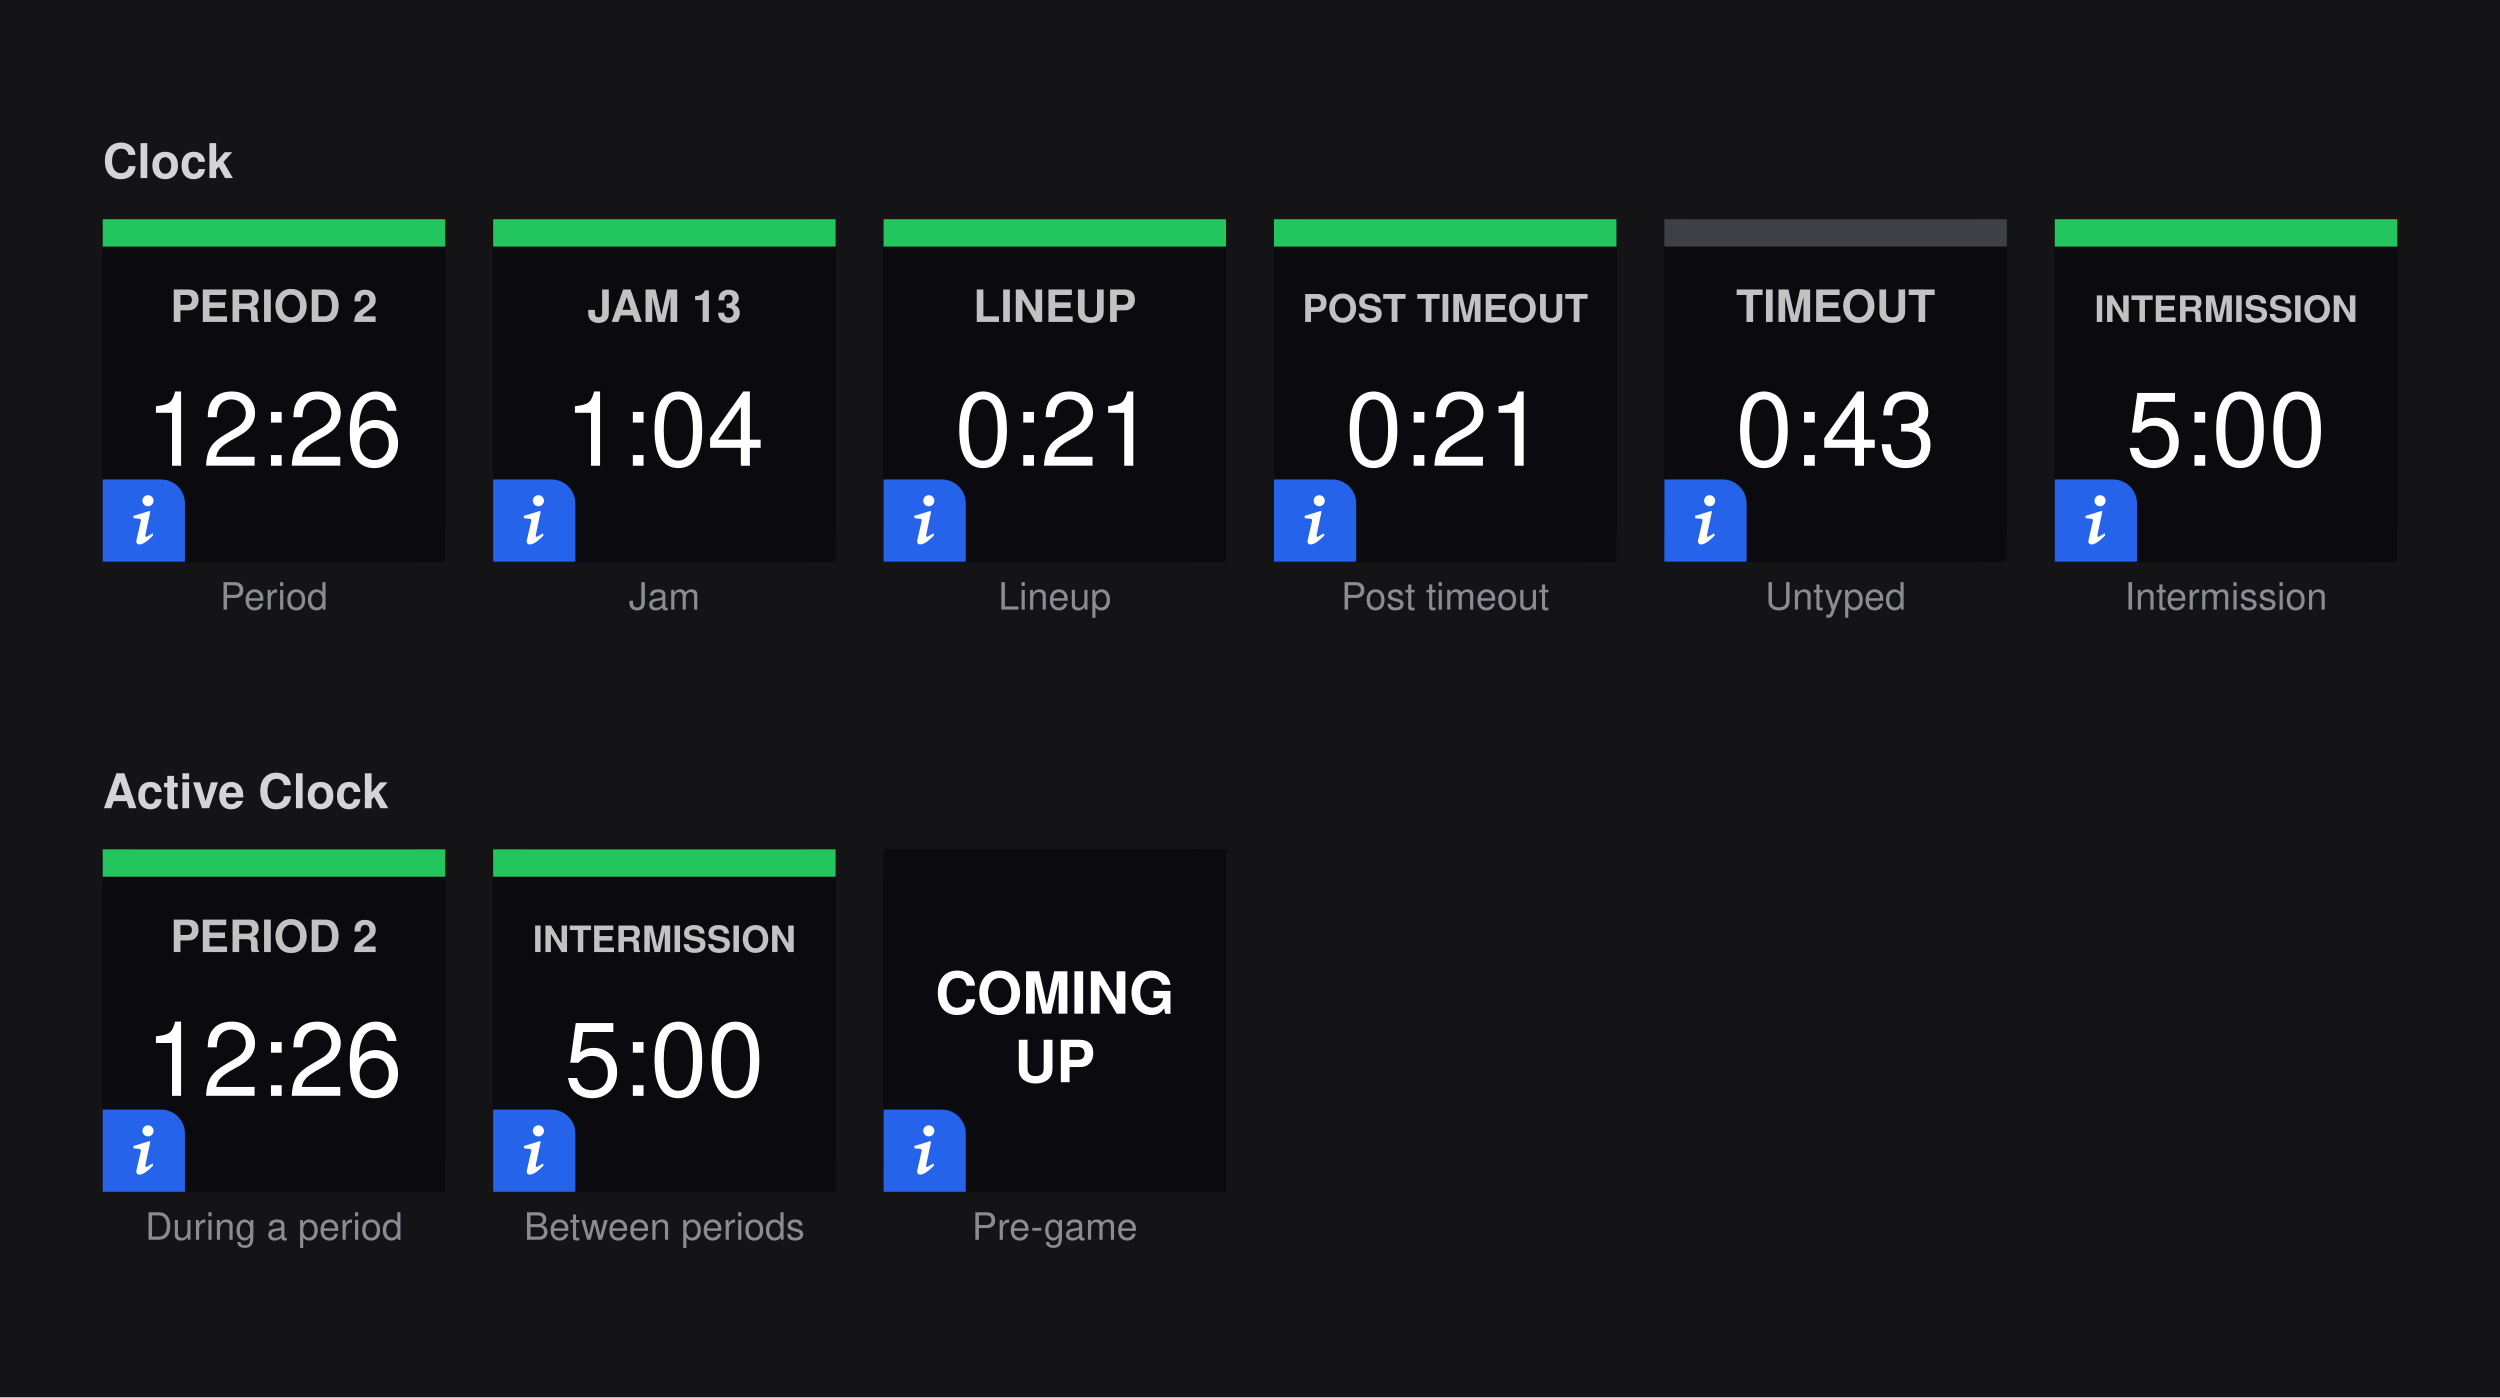
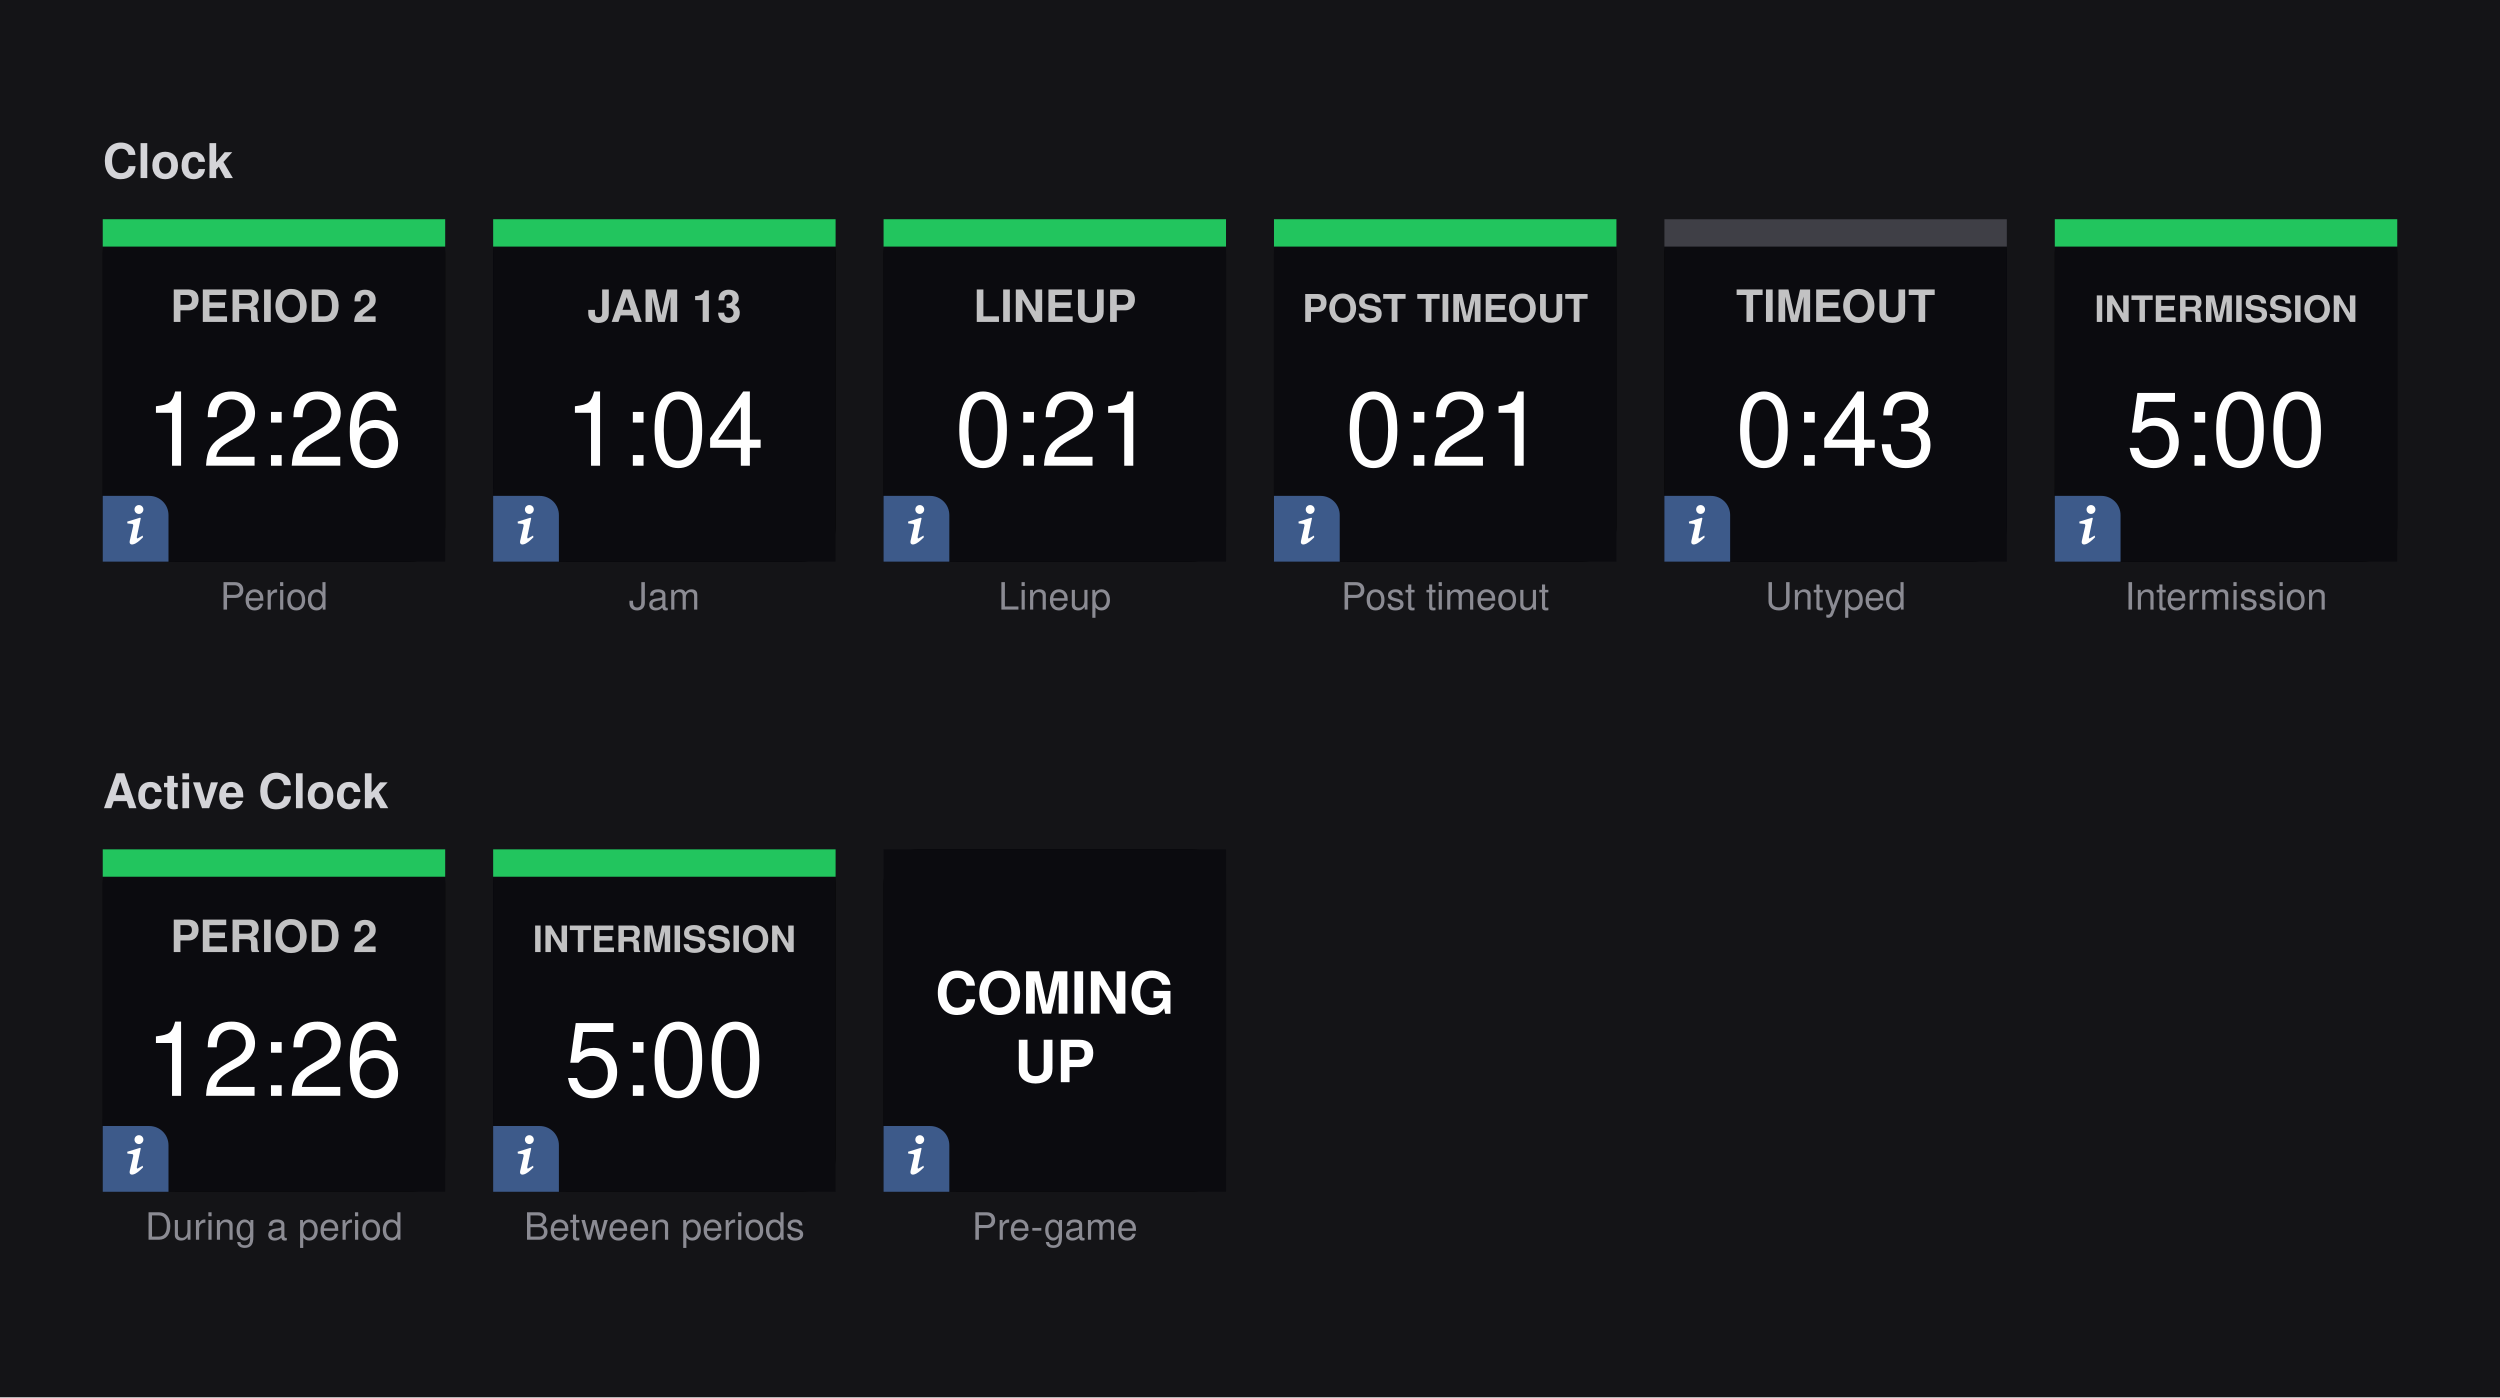
<svg xmlns="http://www.w3.org/2000/svg" viewBox="0 0 730 408" width="730" height="408" role="img" aria-label="Plugin buttons and the states they show">
  <rect width="730" height="408" fill="#141417" />
  <text x="30" y="52" font-family="'Helvetica Neue', Helvetica, Arial, sans-serif" font-size="14" font-weight="bold" fill="#d4d4d8" text-anchor="start">Clock</text>
  <svg x="30" y="64" width="100" height="100" viewBox="0 0 100 100">
    <rect width="100" height="100" rx="10" fill="#000000" />
    <g clip-path="inset(0 round 10px)">
      <rect width="100" height="100" fill="#0b0b0f" />
      <rect width="100" height="8" fill="#22c55e" />
      <text x="50" y="30" fill="#ffffff" font-family="'Helvetica Neue', Helvetica, Arial, sans-serif" font-size="13" font-weight="700" text-anchor="middle" opacity="0.75">PERIOD 2</text>
      <text x="50" y="72" fill="#ffffff" font-family="'Helvetica Neue', Helvetica, Arial, sans-serif" font-size="30" font-weight="400" text-anchor="middle">12:26</text>
-       <path d="M 0 74 H 17 A 9 9 0 0 1 26 83 V 100 H 0 Z" fill="#0b0b0f" />
-       <path d="M 0 76 H 17 A 7 7 0 0 1 24 83 V 100 H 0 Z" fill="#2563eb" />
-       <g transform="translate(8.94 80.56) scale(0.15)" fill="#ffffff">
+       <path d="M 0 78.8 H 13.6 A 7.6 7.6 0 0 1 21.2 86.4 V 100 H 0 Z" fill="#0b0b0f" />
+       <path d="M 0 80.8 H 13.6 A 5.6 5.6 0 0 1 19.2 86.4 V 100 H 0 Z" fill="#3d5a8a" />
+       <g transform="translate(7.15 83.45) scale(0.12)" fill="#ffffff">
        <circle cx="28.5" cy="11" r="10.8" />
        <path d="M 0.5 45 L 0 40.5 C 11 37.5 21 34 31 31 L 33 32 L 23.5 77 C 22.8 81 24.3 82.5 27 80.5 L 37.5 74.5 L 38.5 78.5 C 30 87 22 94.5 13.5 96 C 7.5 97 5 93 6 88 L 14.5 51 C 15.2 47 13 45.5 10 46 Z" />
      </g>
    </g>
  </svg>
  <text x="80" y="178" font-family="'Helvetica Neue', Helvetica, Arial, sans-serif" font-size="11" font-weight="normal" fill="#8b8b93" text-anchor="middle">Period</text>
  <svg x="144" y="64" width="100" height="100" viewBox="0 0 100 100">
    <rect width="100" height="100" rx="10" fill="#000000" />
    <g clip-path="inset(0 round 10px)">
      <rect width="100" height="100" fill="#0b0b0f" />
      <rect width="100" height="8" fill="#22c55e" />
      <text x="50" y="30" fill="#ffffff" font-family="'Helvetica Neue', Helvetica, Arial, sans-serif" font-size="13" font-weight="700" text-anchor="middle" opacity="0.75">JAM 13</text>
      <text x="50" y="72" fill="#ffffff" font-family="'Helvetica Neue', Helvetica, Arial, sans-serif" font-size="30" font-weight="400" text-anchor="middle">1:04</text>
-       <path d="M 0 74 H 17 A 9 9 0 0 1 26 83 V 100 H 0 Z" fill="#0b0b0f" />
-       <path d="M 0 76 H 17 A 7 7 0 0 1 24 83 V 100 H 0 Z" fill="#2563eb" />
-       <g transform="translate(8.94 80.56) scale(0.15)" fill="#ffffff">
+       <path d="M 0 78.8 H 13.6 A 7.6 7.6 0 0 1 21.2 86.4 V 100 H 0 Z" fill="#0b0b0f" />
+       <path d="M 0 80.8 H 13.6 A 5.6 5.6 0 0 1 19.2 86.4 V 100 H 0 Z" fill="#3d5a8a" />
+       <g transform="translate(7.15 83.45) scale(0.12)" fill="#ffffff">
        <circle cx="28.5" cy="11" r="10.8" />
        <path d="M 0.5 45 L 0 40.5 C 11 37.5 21 34 31 31 L 33 32 L 23.5 77 C 22.8 81 24.3 82.5 27 80.5 L 37.5 74.5 L 38.5 78.5 C 30 87 22 94.5 13.5 96 C 7.5 97 5 93 6 88 L 14.5 51 C 15.2 47 13 45.5 10 46 Z" />
      </g>
    </g>
  </svg>
  <text x="194" y="178" font-family="'Helvetica Neue', Helvetica, Arial, sans-serif" font-size="11" font-weight="normal" fill="#8b8b93" text-anchor="middle">Jam</text>
  <svg x="258" y="64" width="100" height="100" viewBox="0 0 100 100">
    <rect width="100" height="100" rx="10" fill="#000000" />
    <g clip-path="inset(0 round 10px)">
      <rect width="100" height="100" fill="#0b0b0f" />
      <rect width="100" height="8" fill="#22c55e" />
      <text x="50" y="30" fill="#ffffff" font-family="'Helvetica Neue', Helvetica, Arial, sans-serif" font-size="13" font-weight="700" text-anchor="middle" opacity="0.75">LINEUP</text>
      <text x="50" y="72" fill="#ffffff" font-family="'Helvetica Neue', Helvetica, Arial, sans-serif" font-size="30" font-weight="400" text-anchor="middle">0:21</text>
-       <path d="M 0 74 H 17 A 9 9 0 0 1 26 83 V 100 H 0 Z" fill="#0b0b0f" />
-       <path d="M 0 76 H 17 A 7 7 0 0 1 24 83 V 100 H 0 Z" fill="#2563eb" />
-       <g transform="translate(8.94 80.56) scale(0.15)" fill="#ffffff">
+       <path d="M 0 78.8 H 13.6 A 7.6 7.6 0 0 1 21.2 86.4 V 100 H 0 Z" fill="#0b0b0f" />
+       <path d="M 0 80.8 H 13.6 A 5.6 5.6 0 0 1 19.2 86.4 V 100 H 0 Z" fill="#3d5a8a" />
+       <g transform="translate(7.15 83.45) scale(0.12)" fill="#ffffff">
        <circle cx="28.5" cy="11" r="10.8" />
        <path d="M 0.5 45 L 0 40.5 C 11 37.5 21 34 31 31 L 33 32 L 23.5 77 C 22.8 81 24.3 82.5 27 80.5 L 37.5 74.5 L 38.5 78.5 C 30 87 22 94.5 13.5 96 C 7.5 97 5 93 6 88 L 14.5 51 C 15.2 47 13 45.5 10 46 Z" />
      </g>
    </g>
  </svg>
  <text x="308" y="178" font-family="'Helvetica Neue', Helvetica, Arial, sans-serif" font-size="11" font-weight="normal" fill="#8b8b93" text-anchor="middle">Lineup</text>
  <svg x="372" y="64" width="100" height="100" viewBox="0 0 100 100">
    <rect width="100" height="100" rx="10" fill="#000000" />
    <g clip-path="inset(0 round 10px)">
      <rect width="100" height="100" fill="#0b0b0f" />
      <rect width="100" height="8" fill="#22c55e" />
      <text x="50" y="30" fill="#ffffff" font-family="'Helvetica Neue', Helvetica, Arial, sans-serif" font-size="11.18" font-weight="700" text-anchor="middle" opacity="0.75">POST TIMEOUT</text>
      <text x="50" y="72" fill="#ffffff" font-family="'Helvetica Neue', Helvetica, Arial, sans-serif" font-size="30" font-weight="400" text-anchor="middle">0:21</text>
-       <path d="M 0 74 H 17 A 9 9 0 0 1 26 83 V 100 H 0 Z" fill="#0b0b0f" />
-       <path d="M 0 76 H 17 A 7 7 0 0 1 24 83 V 100 H 0 Z" fill="#2563eb" />
-       <g transform="translate(8.94 80.56) scale(0.15)" fill="#ffffff">
+       <path d="M 0 78.8 H 13.6 A 7.6 7.6 0 0 1 21.2 86.4 V 100 H 0 Z" fill="#0b0b0f" />
+       <path d="M 0 80.8 H 13.6 A 5.6 5.6 0 0 1 19.2 86.4 V 100 H 0 Z" fill="#3d5a8a" />
+       <g transform="translate(7.15 83.45) scale(0.12)" fill="#ffffff">
        <circle cx="28.5" cy="11" r="10.8" />
        <path d="M 0.5 45 L 0 40.5 C 11 37.5 21 34 31 31 L 33 32 L 23.5 77 C 22.8 81 24.3 82.5 27 80.5 L 37.5 74.5 L 38.5 78.5 C 30 87 22 94.5 13.5 96 C 7.5 97 5 93 6 88 L 14.5 51 C 15.2 47 13 45.5 10 46 Z" />
      </g>
    </g>
  </svg>
  <text x="422" y="178" font-family="'Helvetica Neue', Helvetica, Arial, sans-serif" font-size="11" font-weight="normal" fill="#8b8b93" text-anchor="middle">Post timeout</text>
  <svg x="486" y="64" width="100" height="100" viewBox="0 0 100 100">
    <rect width="100" height="100" rx="10" fill="#000000" />
    <g clip-path="inset(0 round 10px)">
      <rect width="100" height="100" fill="#0b0b0f" />
      <rect width="100" height="8" fill="#3f3f46" />
      <text x="50" y="30" fill="#ffffff" font-family="'Helvetica Neue', Helvetica, Arial, sans-serif" font-size="13" font-weight="700" text-anchor="middle" opacity="0.75">TIMEOUT</text>
      <text x="50" y="72" fill="#ffffff" font-family="'Helvetica Neue', Helvetica, Arial, sans-serif" font-size="30" font-weight="400" text-anchor="middle">0:43</text>
-       <path d="M 0 74 H 17 A 9 9 0 0 1 26 83 V 100 H 0 Z" fill="#0b0b0f" />
-       <path d="M 0 76 H 17 A 7 7 0 0 1 24 83 V 100 H 0 Z" fill="#2563eb" />
-       <g transform="translate(8.94 80.56) scale(0.15)" fill="#ffffff">
+       <path d="M 0 78.8 H 13.6 A 7.6 7.6 0 0 1 21.2 86.4 V 100 H 0 Z" fill="#0b0b0f" />
+       <path d="M 0 80.8 H 13.6 A 5.6 5.6 0 0 1 19.2 86.4 V 100 H 0 Z" fill="#3d5a8a" />
+       <g transform="translate(7.15 83.45) scale(0.12)" fill="#ffffff">
        <circle cx="28.5" cy="11" r="10.8" />
        <path d="M 0.5 45 L 0 40.5 C 11 37.5 21 34 31 31 L 33 32 L 23.5 77 C 22.8 81 24.3 82.5 27 80.5 L 37.5 74.5 L 38.5 78.5 C 30 87 22 94.5 13.5 96 C 7.5 97 5 93 6 88 L 14.5 51 C 15.2 47 13 45.5 10 46 Z" />
      </g>
    </g>
  </svg>
  <text x="536" y="178" font-family="'Helvetica Neue', Helvetica, Arial, sans-serif" font-size="11" font-weight="normal" fill="#8b8b93" text-anchor="middle">Untyped</text>
  <svg x="600" y="64" width="100" height="100" viewBox="0 0 100 100">
    <rect width="100" height="100" rx="10" fill="#000000" />
    <g clip-path="inset(0 round 10px)">
      <rect width="100" height="100" fill="#0b0b0f" />
      <rect width="100" height="8" fill="#22c55e" />
      <text x="50" y="30" fill="#ffffff" font-family="'Helvetica Neue', Helvetica, Arial, sans-serif" font-size="10.64" font-weight="700" text-anchor="middle" opacity="0.75">INTERMISSION</text>
      <text x="50" y="72" fill="#ffffff" font-family="'Helvetica Neue', Helvetica, Arial, sans-serif" font-size="30" font-weight="400" text-anchor="middle">5:00</text>
-       <path d="M 0 74 H 17 A 9 9 0 0 1 26 83 V 100 H 0 Z" fill="#0b0b0f" />
-       <path d="M 0 76 H 17 A 7 7 0 0 1 24 83 V 100 H 0 Z" fill="#2563eb" />
-       <g transform="translate(8.94 80.56) scale(0.15)" fill="#ffffff">
+       <path d="M 0 78.8 H 13.6 A 7.6 7.6 0 0 1 21.2 86.4 V 100 H 0 Z" fill="#0b0b0f" />
+       <path d="M 0 80.8 H 13.6 A 5.6 5.6 0 0 1 19.2 86.4 V 100 H 0 Z" fill="#3d5a8a" />
+       <g transform="translate(7.15 83.45) scale(0.12)" fill="#ffffff">
        <circle cx="28.5" cy="11" r="10.8" />
        <path d="M 0.5 45 L 0 40.5 C 11 37.5 21 34 31 31 L 33 32 L 23.5 77 C 22.8 81 24.3 82.5 27 80.5 L 37.5 74.5 L 38.5 78.5 C 30 87 22 94.5 13.5 96 C 7.5 97 5 93 6 88 L 14.5 51 C 15.2 47 13 45.5 10 46 Z" />
      </g>
    </g>
  </svg>
  <text x="650" y="178" font-family="'Helvetica Neue', Helvetica, Arial, sans-serif" font-size="11" font-weight="normal" fill="#8b8b93" text-anchor="middle">Intermission</text>
  <text x="30" y="236" font-family="'Helvetica Neue', Helvetica, Arial, sans-serif" font-size="14" font-weight="bold" fill="#d4d4d8" text-anchor="start">Active Clock</text>
  <svg x="30" y="248" width="100" height="100" viewBox="0 0 100 100">
    <rect width="100" height="100" rx="10" fill="#000000" />
    <g clip-path="inset(0 round 10px)">
      <rect width="100" height="100" fill="#0b0b0f" />
      <rect width="100" height="8" fill="#22c55e" />
      <text x="50" y="30" fill="#ffffff" font-family="'Helvetica Neue', Helvetica, Arial, sans-serif" font-size="13" font-weight="700" text-anchor="middle" opacity="0.75">PERIOD 2</text>
      <text x="50" y="72" fill="#ffffff" font-family="'Helvetica Neue', Helvetica, Arial, sans-serif" font-size="30" font-weight="400" text-anchor="middle">12:26</text>
-       <path d="M 0 74 H 17 A 9 9 0 0 1 26 83 V 100 H 0 Z" fill="#0b0b0f" />
-       <path d="M 0 76 H 17 A 7 7 0 0 1 24 83 V 100 H 0 Z" fill="#2563eb" />
-       <g transform="translate(8.94 80.56) scale(0.15)" fill="#ffffff">
+       <path d="M 0 78.8 H 13.6 A 7.6 7.6 0 0 1 21.2 86.4 V 100 H 0 Z" fill="#0b0b0f" />
+       <path d="M 0 80.8 H 13.6 A 5.6 5.6 0 0 1 19.2 86.4 V 100 H 0 Z" fill="#3d5a8a" />
+       <g transform="translate(7.15 83.45) scale(0.12)" fill="#ffffff">
        <circle cx="28.5" cy="11" r="10.8" />
        <path d="M 0.5 45 L 0 40.5 C 11 37.5 21 34 31 31 L 33 32 L 23.5 77 C 22.8 81 24.3 82.5 27 80.5 L 37.5 74.5 L 38.5 78.5 C 30 87 22 94.5 13.5 96 C 7.5 97 5 93 6 88 L 14.5 51 C 15.2 47 13 45.5 10 46 Z" />
      </g>
    </g>
  </svg>
  <text x="80" y="362" font-family="'Helvetica Neue', Helvetica, Arial, sans-serif" font-size="11" font-weight="normal" fill="#8b8b93" text-anchor="middle">During a period</text>
  <svg x="144" y="248" width="100" height="100" viewBox="0 0 100 100">
    <rect width="100" height="100" rx="10" fill="#000000" />
    <g clip-path="inset(0 round 10px)">
      <rect width="100" height="100" fill="#0b0b0f" />
      <rect width="100" height="8" fill="#22c55e" />
      <text x="50" y="30" fill="#ffffff" font-family="'Helvetica Neue', Helvetica, Arial, sans-serif" font-size="10.64" font-weight="700" text-anchor="middle" opacity="0.75">INTERMISSION</text>
      <text x="50" y="72" fill="#ffffff" font-family="'Helvetica Neue', Helvetica, Arial, sans-serif" font-size="30" font-weight="400" text-anchor="middle">5:00</text>
-       <path d="M 0 74 H 17 A 9 9 0 0 1 26 83 V 100 H 0 Z" fill="#0b0b0f" />
-       <path d="M 0 76 H 17 A 7 7 0 0 1 24 83 V 100 H 0 Z" fill="#2563eb" />
-       <g transform="translate(8.94 80.56) scale(0.15)" fill="#ffffff">
+       <path d="M 0 78.8 H 13.6 A 7.6 7.6 0 0 1 21.2 86.4 V 100 H 0 Z" fill="#0b0b0f" />
+       <path d="M 0 80.8 H 13.6 A 5.6 5.6 0 0 1 19.2 86.4 V 100 H 0 Z" fill="#3d5a8a" />
+       <g transform="translate(7.15 83.45) scale(0.12)" fill="#ffffff">
        <circle cx="28.5" cy="11" r="10.8" />
        <path d="M 0.5 45 L 0 40.5 C 11 37.5 21 34 31 31 L 33 32 L 23.5 77 C 22.8 81 24.3 82.5 27 80.5 L 37.5 74.5 L 38.5 78.5 C 30 87 22 94.5 13.5 96 C 7.5 97 5 93 6 88 L 14.5 51 C 15.2 47 13 45.5 10 46 Z" />
      </g>
    </g>
  </svg>
  <text x="194" y="362" font-family="'Helvetica Neue', Helvetica, Arial, sans-serif" font-size="11" font-weight="normal" fill="#8b8b93" text-anchor="middle">Between periods</text>
  <svg x="258" y="248" width="100" height="100" viewBox="0 0 100 100">
    <rect width="100" height="100" rx="10" fill="#000000" />
    <g clip-path="inset(0 round 10px)">
      <rect width="100" height="100" fill="#0b0b0f" />
      <text x="50" y="48" fill="#ffffff" font-family="'Helvetica Neue', Helvetica, Arial, sans-serif" font-size="17" font-weight="700" text-anchor="middle">COMING</text>
      <text x="50" y="68" fill="#ffffff" font-family="'Helvetica Neue', Helvetica, Arial, sans-serif" font-size="17" font-weight="700" text-anchor="middle">UP</text>
-       <path d="M 0 74 H 17 A 9 9 0 0 1 26 83 V 100 H 0 Z" fill="#0b0b0f" />
-       <path d="M 0 76 H 17 A 7 7 0 0 1 24 83 V 100 H 0 Z" fill="#2563eb" />
-       <g transform="translate(8.94 80.56) scale(0.15)" fill="#ffffff">
+       <path d="M 0 78.8 H 13.6 A 7.6 7.6 0 0 1 21.2 86.4 V 100 H 0 Z" fill="#0b0b0f" />
+       <path d="M 0 80.8 H 13.6 A 5.6 5.6 0 0 1 19.2 86.4 V 100 H 0 Z" fill="#3d5a8a" />
+       <g transform="translate(7.15 83.45) scale(0.12)" fill="#ffffff">
        <circle cx="28.5" cy="11" r="10.8" />
        <path d="M 0.5 45 L 0 40.5 C 11 37.5 21 34 31 31 L 33 32 L 23.5 77 C 22.8 81 24.3 82.5 27 80.5 L 37.5 74.5 L 38.5 78.5 C 30 87 22 94.5 13.5 96 C 7.5 97 5 93 6 88 L 14.5 51 C 15.2 47 13 45.5 10 46 Z" />
      </g>
    </g>
  </svg>
  <text x="308" y="362" font-family="'Helvetica Neue', Helvetica, Arial, sans-serif" font-size="11" font-weight="normal" fill="#8b8b93" text-anchor="middle">Pre-game</text>
</svg>
